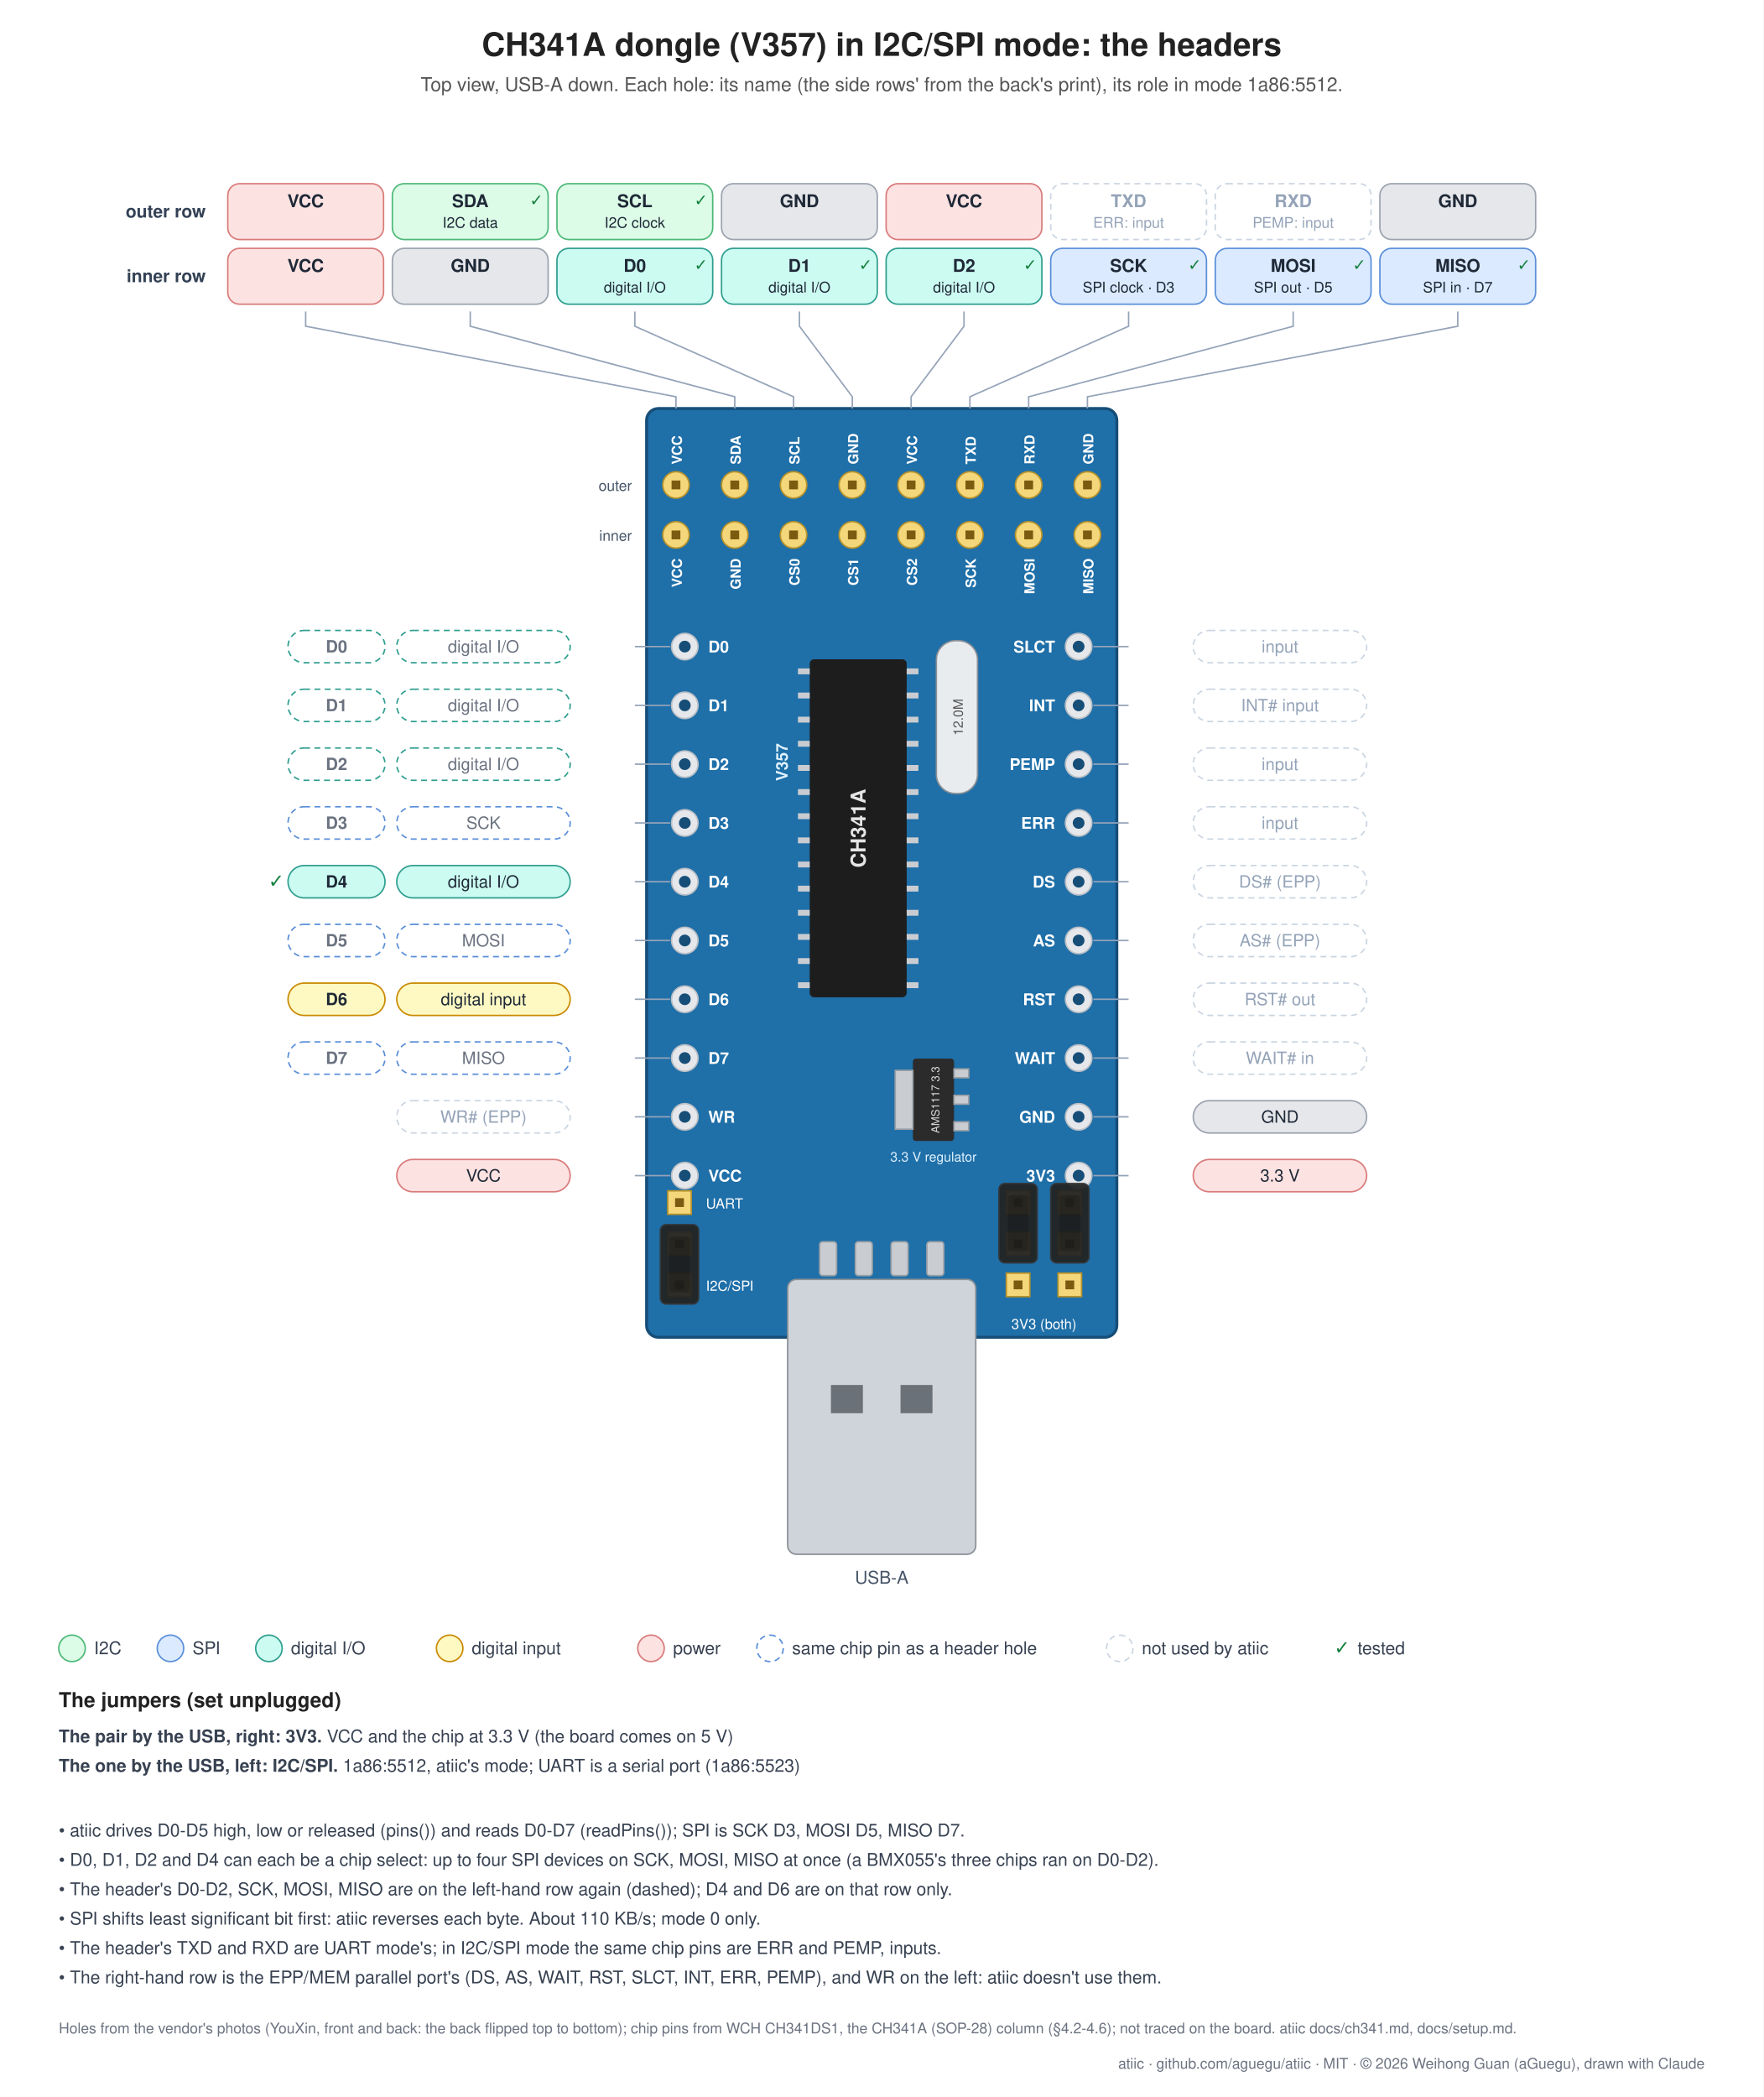
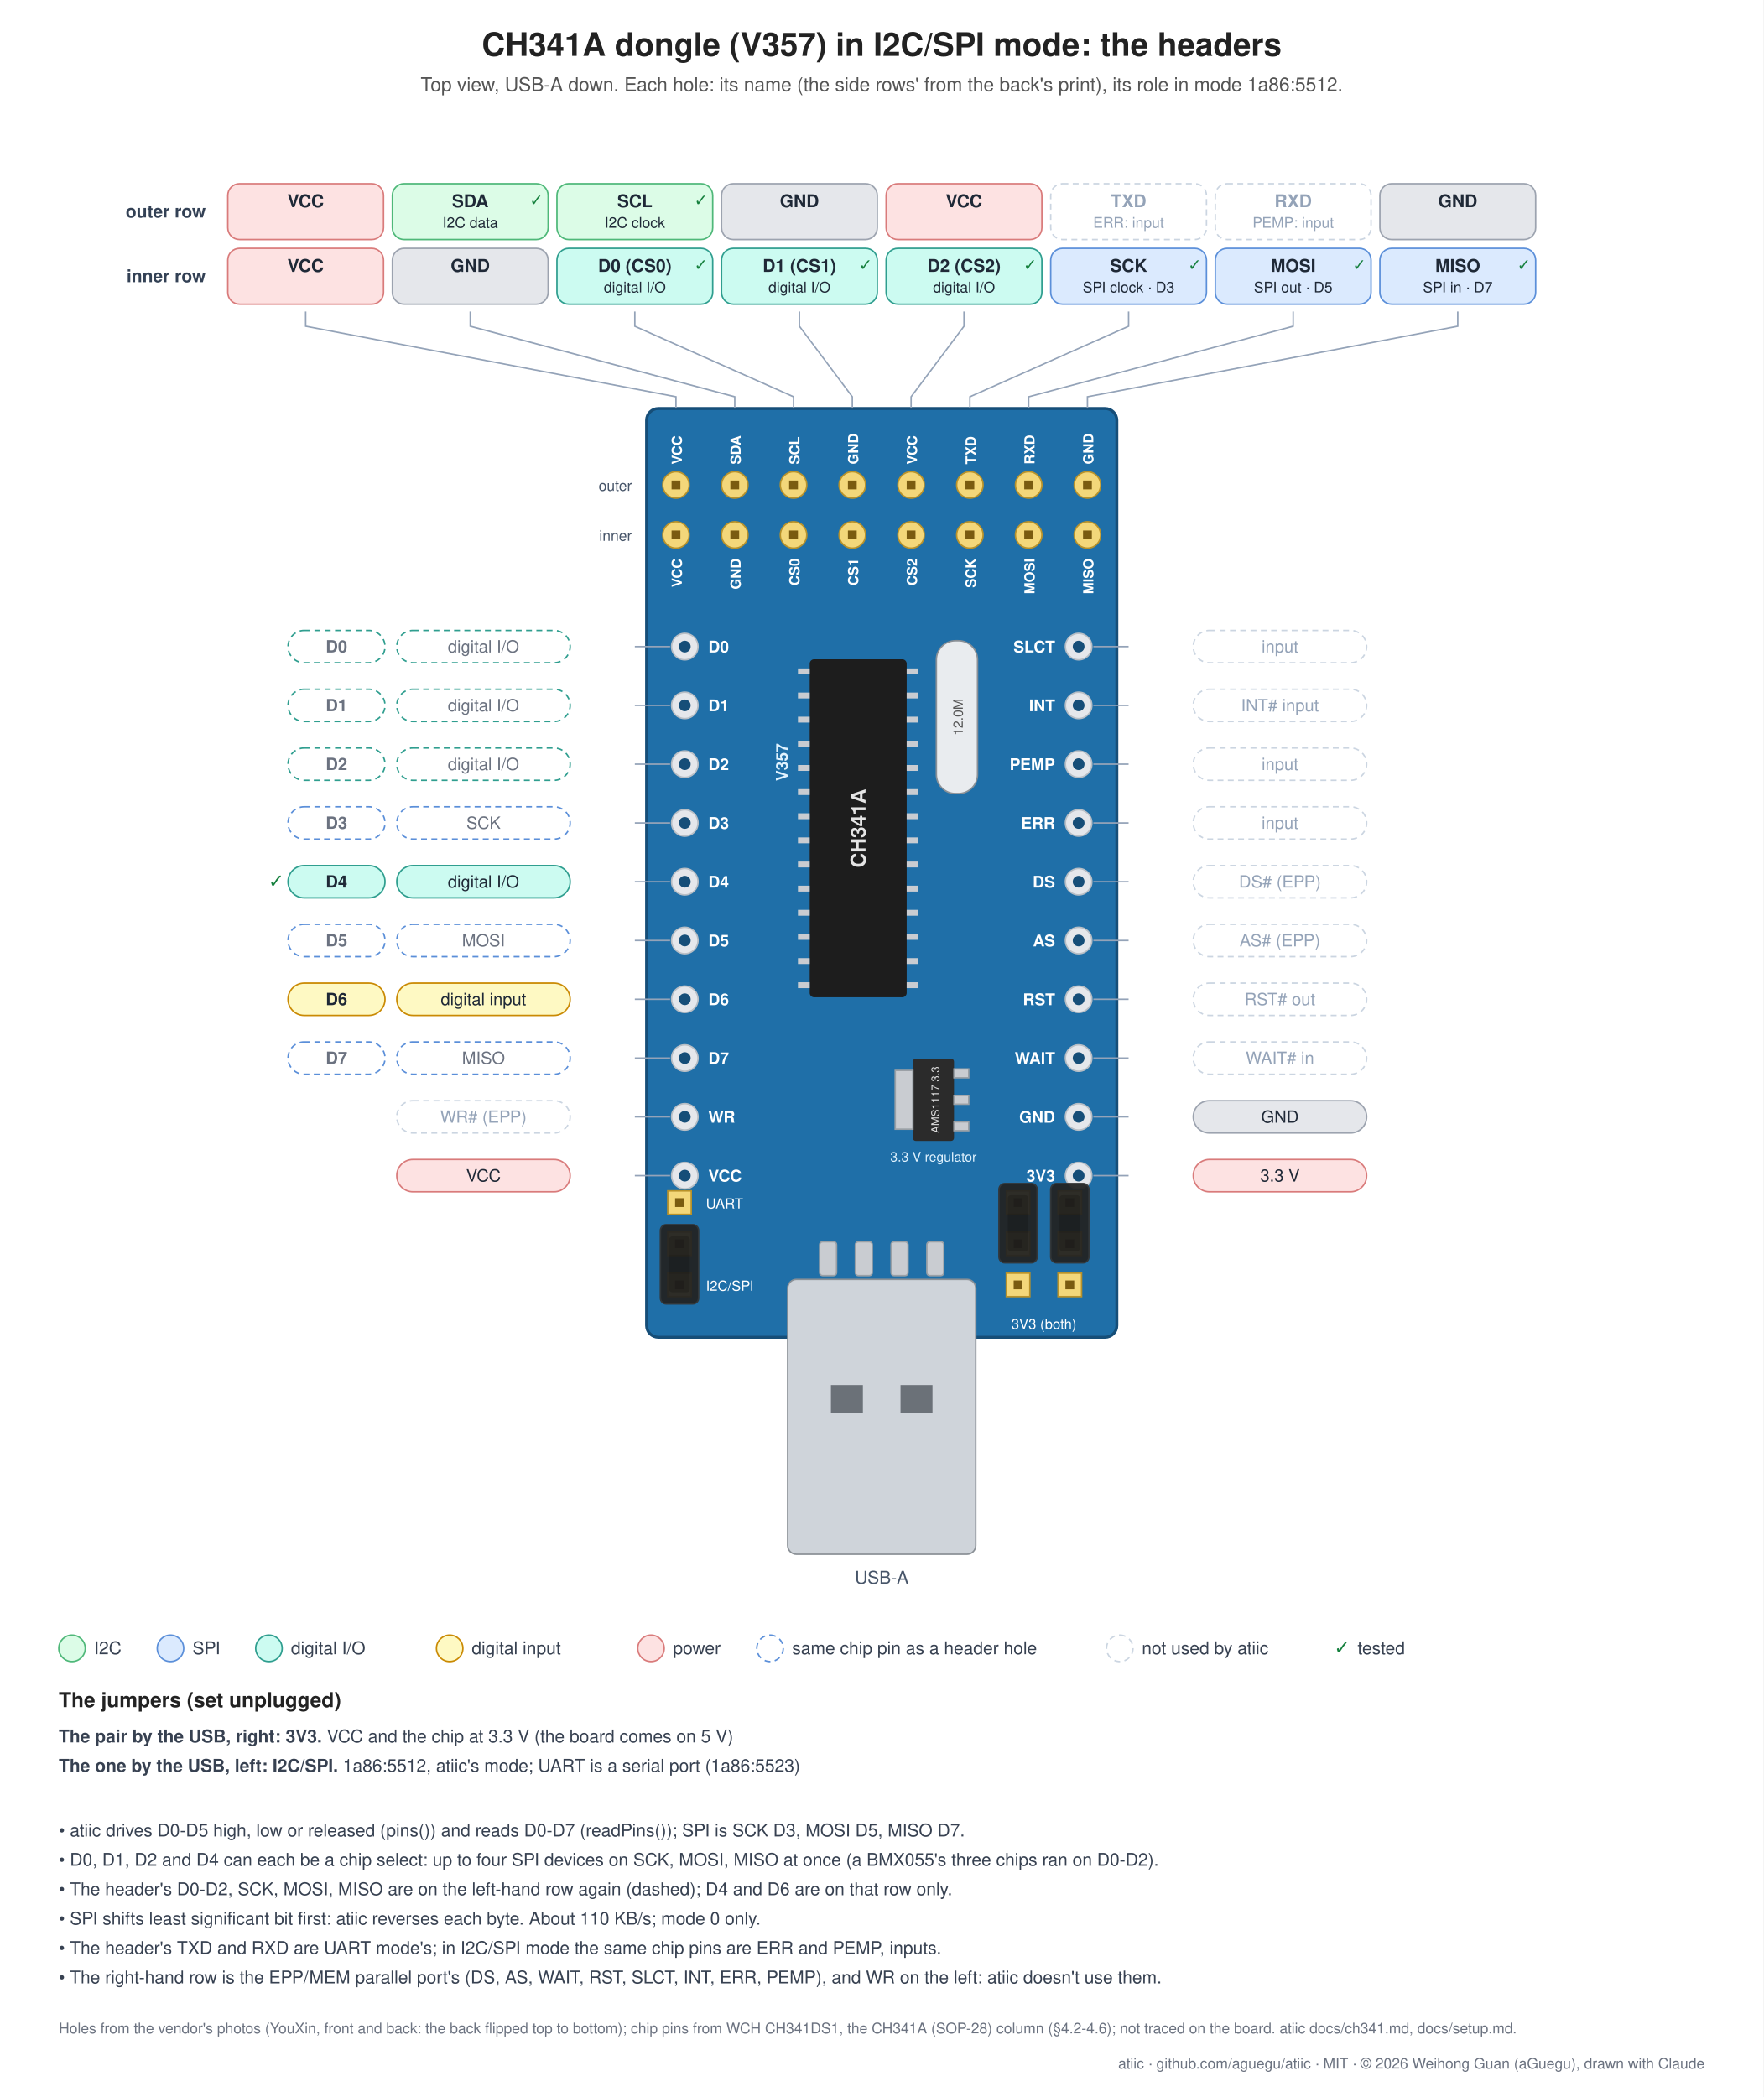
<svg xmlns="http://www.w3.org/2000/svg" viewBox="0 0 1200 1427" width="1200" height="1427" font-family="Helvetica, Arial, sans-serif">
  <rect width="1200" height="1427" fill="#ffffff" />
  <text x="600.0" y="38" text-anchor="middle" font-size="22" font-weight="bold" fill="#222">CH341A dongle (V357) in I2C/SPI mode: the headers</text>
  <text x="600.0" y="62" text-anchor="middle" font-size="13" fill="#555">Top view, USB-A down. Each hole: its name (the side rows' from the back's print), its role in mode 1a86:5512.</text>
  <rect x="440" y="278" width="320" height="632" rx="8" fill="#1f6fa8" stroke="#164e78" stroke-width="2" />
  <text x="140.0" y="148.0" text-anchor="end" font-size="12" font-weight="bold" fill="#334155">outer row</text>
  <text x="140.0" y="192.0" text-anchor="end" font-size="12" font-weight="bold" fill="#334155">inner row</text>
  <circle cx="460.0" cy="330" r="9" fill="#f3d77a" stroke="#b8922a" />
  <rect x="457.0" y="327" width="6" height="6" fill="#7a5b10" />
  <circle cx="460.0" cy="364" r="9" fill="#f3d77a" stroke="#b8922a" />
  <rect x="457.0" y="361" width="6" height="6" fill="#7a5b10" />
  <text transform="translate(464.0 316) rotate(-90)" font-size="9.5" font-weight="bold" fill="#fff">VCC</text>
  <text transform="translate(464.0 380) rotate(-90)" text-anchor="end" font-size="9.5" font-weight="bold" fill="#fff">VCC</text>
  <path d="M208.0 212 L208.0 222 L460.0 270 L460.0 278" fill="none" stroke="#94a3b8" />
  <rect x="155.0" y="125" width="106" height="38" rx="8" fill="#fde2e2" stroke="#d97b7b" />
  <text x="208.0" y="141" text-anchor="middle" font-size="12" font-weight="bold" fill="#1f2937">VCC</text>
  <rect x="155.0" y="169" width="106" height="38" rx="8" fill="#fde2e2" stroke="#d97b7b" />
  <text x="208.0" y="185" text-anchor="middle" font-size="12" font-weight="bold" fill="#1f2937">VCC</text>
  <circle cx="500.0" cy="330" r="9" fill="#f3d77a" stroke="#b8922a" />
  <rect x="497.0" y="327" width="6" height="6" fill="#7a5b10" />
  <circle cx="500.0" cy="364" r="9" fill="#f3d77a" stroke="#b8922a" />
  <rect x="497.0" y="361" width="6" height="6" fill="#7a5b10" />
  <text transform="translate(504.0 316) rotate(-90)" font-size="9.5" font-weight="bold" fill="#fff">SDA</text>
  <text transform="translate(504.0 380) rotate(-90)" text-anchor="end" font-size="9.5" font-weight="bold" fill="#fff">GND</text>
  <path d="M320.0 212 L320.0 222 L500.0 270 L500.0 278" fill="none" stroke="#94a3b8" />
  <rect x="267.0" y="125" width="106" height="38" rx="8" fill="#dcfce7" stroke="#4fb879" />
  <text x="320.0" y="141" text-anchor="middle" font-size="12" font-weight="bold" fill="#1f2937">SDA</text>
  <text x="320.0" y="155" text-anchor="middle" font-size="10" fill="#1f2937">I2C data</text>
  <text x="365.0" y="140" text-anchor="middle" font-size="11" fill="#15803d">✓</text>
  <rect x="267.0" y="169" width="106" height="38" rx="8" fill="#e5e7eb" stroke="#9ca3af" />
  <text x="320.0" y="185" text-anchor="middle" font-size="12" font-weight="bold" fill="#1f2937">GND</text>
  <circle cx="540.0" cy="330" r="9" fill="#f3d77a" stroke="#b8922a" />
  <rect x="537.0" y="327" width="6" height="6" fill="#7a5b10" />
  <circle cx="540.0" cy="364" r="9" fill="#f3d77a" stroke="#b8922a" />
  <rect x="537.0" y="361" width="6" height="6" fill="#7a5b10" />
  <text transform="translate(544.0 316) rotate(-90)" font-size="9.5" font-weight="bold" fill="#fff">SCL</text>
  <text transform="translate(544.0 380) rotate(-90)" text-anchor="end" font-size="9.5" font-weight="bold" fill="#fff">CS0</text>
  <path d="M432.0 212 L432.0 222 L540.0 270 L540.0 278" fill="none" stroke="#94a3b8" />
  <rect x="379.0" y="125" width="106" height="38" rx="8" fill="#dcfce7" stroke="#4fb879" />
  <text x="432.0" y="141" text-anchor="middle" font-size="12" font-weight="bold" fill="#1f2937">SCL</text>
  <text x="432.0" y="155" text-anchor="middle" font-size="10" fill="#1f2937">I2C clock</text>
  <text x="477.0" y="140" text-anchor="middle" font-size="11" fill="#15803d">✓</text>
  <rect x="379.0" y="169" width="106" height="38" rx="8" fill="#ccfbf1" stroke="#2f9e8f" />
-   <text x="432.0" y="185" text-anchor="middle" font-size="12" font-weight="bold" fill="#1f2937">D0</text>
+   <text x="432.0" y="185" text-anchor="middle" font-size="12" font-weight="bold" fill="#1f2937">D0 (CS0)</text>
  <text x="432.0" y="199" text-anchor="middle" font-size="10" fill="#1f2937">digital I/O</text>
  <text x="477.0" y="184" text-anchor="middle" font-size="11" fill="#15803d">✓</text>
  <circle cx="580.0" cy="330" r="9" fill="#f3d77a" stroke="#b8922a" />
  <rect x="577.0" y="327" width="6" height="6" fill="#7a5b10" />
  <circle cx="580.0" cy="364" r="9" fill="#f3d77a" stroke="#b8922a" />
  <rect x="577.0" y="361" width="6" height="6" fill="#7a5b10" />
  <text transform="translate(584.0 316) rotate(-90)" font-size="9.5" font-weight="bold" fill="#fff">GND</text>
  <text transform="translate(584.0 380) rotate(-90)" text-anchor="end" font-size="9.5" font-weight="bold" fill="#fff">CS1</text>
  <path d="M544.0 212 L544.0 222 L580.0 270 L580.0 278" fill="none" stroke="#94a3b8" />
  <rect x="491.0" y="125" width="106" height="38" rx="8" fill="#e5e7eb" stroke="#9ca3af" />
  <text x="544.0" y="141" text-anchor="middle" font-size="12" font-weight="bold" fill="#1f2937">GND</text>
  <rect x="491.0" y="169" width="106" height="38" rx="8" fill="#ccfbf1" stroke="#2f9e8f" />
-   <text x="544.0" y="185" text-anchor="middle" font-size="12" font-weight="bold" fill="#1f2937">D1</text>
+   <text x="544.0" y="185" text-anchor="middle" font-size="12" font-weight="bold" fill="#1f2937">D1 (CS1)</text>
  <text x="544.0" y="199" text-anchor="middle" font-size="10" fill="#1f2937">digital I/O</text>
  <text x="589.0" y="184" text-anchor="middle" font-size="11" fill="#15803d">✓</text>
  <circle cx="620.0" cy="330" r="9" fill="#f3d77a" stroke="#b8922a" />
  <rect x="617.0" y="327" width="6" height="6" fill="#7a5b10" />
  <circle cx="620.0" cy="364" r="9" fill="#f3d77a" stroke="#b8922a" />
  <rect x="617.0" y="361" width="6" height="6" fill="#7a5b10" />
  <text transform="translate(624.0 316) rotate(-90)" font-size="9.5" font-weight="bold" fill="#fff">VCC</text>
  <text transform="translate(624.0 380) rotate(-90)" text-anchor="end" font-size="9.5" font-weight="bold" fill="#fff">CS2</text>
  <path d="M656.0 212 L656.0 222 L620.0 270 L620.0 278" fill="none" stroke="#94a3b8" />
  <rect x="603.0" y="125" width="106" height="38" rx="8" fill="#fde2e2" stroke="#d97b7b" />
  <text x="656.0" y="141" text-anchor="middle" font-size="12" font-weight="bold" fill="#1f2937">VCC</text>
  <rect x="603.0" y="169" width="106" height="38" rx="8" fill="#ccfbf1" stroke="#2f9e8f" />
-   <text x="656.0" y="185" text-anchor="middle" font-size="12" font-weight="bold" fill="#1f2937">D2</text>
+   <text x="656.0" y="185" text-anchor="middle" font-size="12" font-weight="bold" fill="#1f2937">D2 (CS2)</text>
  <text x="656.0" y="199" text-anchor="middle" font-size="10" fill="#1f2937">digital I/O</text>
  <text x="701.0" y="184" text-anchor="middle" font-size="11" fill="#15803d">✓</text>
  <circle cx="660.0" cy="330" r="9" fill="#f3d77a" stroke="#b8922a" />
  <rect x="657.0" y="327" width="6" height="6" fill="#7a5b10" />
  <circle cx="660.0" cy="364" r="9" fill="#f3d77a" stroke="#b8922a" />
  <rect x="657.0" y="361" width="6" height="6" fill="#7a5b10" />
  <text transform="translate(664.0 316) rotate(-90)" font-size="9.5" font-weight="bold" fill="#fff">TXD</text>
  <text transform="translate(664.0 380) rotate(-90)" text-anchor="end" font-size="9.5" font-weight="bold" fill="#fff">SCK</text>
  <path d="M768.0 212 L768.0 222 L660.0 270 L660.0 278" fill="none" stroke="#94a3b8" />
  <rect x="715.0" y="125" width="106" height="38" rx="8" fill="#ffffff" stroke="#cbd5e1" stroke-dasharray="4 3" />
  <text x="768.0" y="141" text-anchor="middle" font-size="12" font-weight="bold" fill="#94a3b8">TXD</text>
  <text x="768.0" y="155" text-anchor="middle" font-size="10" fill="#94a3b8">ERR: input</text>
  <rect x="715.0" y="169" width="106" height="38" rx="8" fill="#dbeafe" stroke="#5b8fd9" />
  <text x="768.0" y="185" text-anchor="middle" font-size="12" font-weight="bold" fill="#1f2937">SCK</text>
  <text x="768.0" y="199" text-anchor="middle" font-size="10" fill="#1f2937">SPI clock · D3</text>
  <text x="813.0" y="184" text-anchor="middle" font-size="11" fill="#15803d">✓</text>
  <circle cx="700.0" cy="330" r="9" fill="#f3d77a" stroke="#b8922a" />
  <rect x="697.0" y="327" width="6" height="6" fill="#7a5b10" />
  <circle cx="700.0" cy="364" r="9" fill="#f3d77a" stroke="#b8922a" />
  <rect x="697.0" y="361" width="6" height="6" fill="#7a5b10" />
  <text transform="translate(704.0 316) rotate(-90)" font-size="9.5" font-weight="bold" fill="#fff">RXD</text>
  <text transform="translate(704.0 380) rotate(-90)" text-anchor="end" font-size="9.5" font-weight="bold" fill="#fff">MOSI</text>
  <path d="M880.0 212 L880.0 222 L700.0 270 L700.0 278" fill="none" stroke="#94a3b8" />
  <rect x="827.0" y="125" width="106" height="38" rx="8" fill="#ffffff" stroke="#cbd5e1" stroke-dasharray="4 3" />
  <text x="880.0" y="141" text-anchor="middle" font-size="12" font-weight="bold" fill="#94a3b8">RXD</text>
  <text x="880.0" y="155" text-anchor="middle" font-size="10" fill="#94a3b8">PEMP: input</text>
  <rect x="827.0" y="169" width="106" height="38" rx="8" fill="#dbeafe" stroke="#5b8fd9" />
  <text x="880.0" y="185" text-anchor="middle" font-size="12" font-weight="bold" fill="#1f2937">MOSI</text>
  <text x="880.0" y="199" text-anchor="middle" font-size="10" fill="#1f2937">SPI out · D5</text>
  <text x="925.0" y="184" text-anchor="middle" font-size="11" fill="#15803d">✓</text>
  <circle cx="740.0" cy="330" r="9" fill="#f3d77a" stroke="#b8922a" />
  <rect x="737.0" y="327" width="6" height="6" fill="#7a5b10" />
  <circle cx="740.0" cy="364" r="9" fill="#f3d77a" stroke="#b8922a" />
  <rect x="737.0" y="361" width="6" height="6" fill="#7a5b10" />
  <text transform="translate(744.0 316) rotate(-90)" font-size="9.5" font-weight="bold" fill="#fff">GND</text>
  <text transform="translate(744.0 380) rotate(-90)" text-anchor="end" font-size="9.5" font-weight="bold" fill="#fff">MISO</text>
  <path d="M992.0 212 L992.0 222 L740.0 270 L740.0 278" fill="none" stroke="#94a3b8" />
  <rect x="939.0" y="125" width="106" height="38" rx="8" fill="#e5e7eb" stroke="#9ca3af" />
  <text x="992.0" y="141" text-anchor="middle" font-size="12" font-weight="bold" fill="#1f2937">GND</text>
  <rect x="939.0" y="169" width="106" height="38" rx="8" fill="#dbeafe" stroke="#5b8fd9" />
  <text x="992.0" y="185" text-anchor="middle" font-size="12" font-weight="bold" fill="#1f2937">MISO</text>
  <text x="992.0" y="199" text-anchor="middle" font-size="10" fill="#1f2937">SPI in · D7</text>
  <text x="1037.0" y="184" text-anchor="middle" font-size="11" fill="#15803d">✓</text>
  <text x="430.0" y="334" text-anchor="end" font-size="10" fill="#475569">outer</text>
  <text x="430.0" y="368" text-anchor="end" font-size="10" fill="#475569">inner</text>
  <circle cx="466" cy="440" r="9" fill="#e5e7eb" stroke="#b8bec5" />
  <circle cx="466" cy="440" r="4" fill="#164e78" />
  <text x="482" y="444" text-anchor="start" font-size="11" font-weight="bold" fill="#fff">D0</text>
  <line x1="456" y1="440" x2="432" y2="440" stroke="#94a3b8" />
  <rect x="270" y="429" width="118" height="22" rx="11" fill="#ffffff" stroke="#2f9e8f" stroke-dasharray="4 3" />
  <text x="329.0" y="444" text-anchor="middle" font-size="11.5" fill="#6b7280">digital I/O</text>
  <rect x="196" y="429" width="66" height="22" rx="11" fill="#ffffff" stroke="#2f9e8f" stroke-dasharray="4 3" />
  <text x="229.0" y="444" text-anchor="middle" font-size="11.5" font-weight="bold" fill="#6b7280">D0</text>
  <circle cx="466" cy="480" r="9" fill="#e5e7eb" stroke="#b8bec5" />
  <circle cx="466" cy="480" r="4" fill="#164e78" />
  <text x="482" y="484" text-anchor="start" font-size="11" font-weight="bold" fill="#fff">D1</text>
  <line x1="456" y1="480" x2="432" y2="480" stroke="#94a3b8" />
  <rect x="270" y="469" width="118" height="22" rx="11" fill="#ffffff" stroke="#2f9e8f" stroke-dasharray="4 3" />
  <text x="329.0" y="484" text-anchor="middle" font-size="11.5" fill="#6b7280">digital I/O</text>
  <rect x="196" y="469" width="66" height="22" rx="11" fill="#ffffff" stroke="#2f9e8f" stroke-dasharray="4 3" />
  <text x="229.0" y="484" text-anchor="middle" font-size="11.5" font-weight="bold" fill="#6b7280">D1</text>
  <circle cx="466" cy="520" r="9" fill="#e5e7eb" stroke="#b8bec5" />
  <circle cx="466" cy="520" r="4" fill="#164e78" />
  <text x="482" y="524" text-anchor="start" font-size="11" font-weight="bold" fill="#fff">D2</text>
  <line x1="456" y1="520" x2="432" y2="520" stroke="#94a3b8" />
  <rect x="270" y="509" width="118" height="22" rx="11" fill="#ffffff" stroke="#2f9e8f" stroke-dasharray="4 3" />
  <text x="329.0" y="524" text-anchor="middle" font-size="11.5" fill="#6b7280">digital I/O</text>
  <rect x="196" y="509" width="66" height="22" rx="11" fill="#ffffff" stroke="#2f9e8f" stroke-dasharray="4 3" />
  <text x="229.0" y="524" text-anchor="middle" font-size="11.5" font-weight="bold" fill="#6b7280">D2</text>
  <circle cx="466" cy="560" r="9" fill="#e5e7eb" stroke="#b8bec5" />
  <circle cx="466" cy="560" r="4" fill="#164e78" />
  <text x="482" y="564" text-anchor="start" font-size="11" font-weight="bold" fill="#fff">D3</text>
  <line x1="456" y1="560" x2="432" y2="560" stroke="#94a3b8" />
  <rect x="270" y="549" width="118" height="22" rx="11" fill="#ffffff" stroke="#5b8fd9" stroke-dasharray="4 3" />
  <text x="329.0" y="564" text-anchor="middle" font-size="11.5" fill="#6b7280">SCK</text>
  <rect x="196" y="549" width="66" height="22" rx="11" fill="#ffffff" stroke="#5b8fd9" stroke-dasharray="4 3" />
  <text x="229.0" y="564" text-anchor="middle" font-size="11.5" font-weight="bold" fill="#6b7280">D3</text>
  <circle cx="466" cy="600" r="9" fill="#e5e7eb" stroke="#b8bec5" />
  <circle cx="466" cy="600" r="4" fill="#164e78" />
  <text x="482" y="604" text-anchor="start" font-size="11" font-weight="bold" fill="#fff">D4</text>
  <line x1="456" y1="600" x2="432" y2="600" stroke="#94a3b8" />
  <rect x="270" y="589" width="118" height="22" rx="11" fill="#ccfbf1" stroke="#2f9e8f" />
  <text x="329.0" y="604" text-anchor="middle" font-size="11.5" fill="#1f2937">digital I/O</text>
  <rect x="196" y="589" width="66" height="22" rx="11" fill="#ccfbf1" stroke="#2f9e8f" />
  <text x="229.0" y="604" text-anchor="middle" font-size="11.5" font-weight="bold" fill="#1f2937">D4</text>
  <text x="188" y="604" text-anchor="middle" font-size="13" fill="#15803d">✓</text>
  <circle cx="466" cy="640" r="9" fill="#e5e7eb" stroke="#b8bec5" />
  <circle cx="466" cy="640" r="4" fill="#164e78" />
  <text x="482" y="644" text-anchor="start" font-size="11" font-weight="bold" fill="#fff">D5</text>
  <line x1="456" y1="640" x2="432" y2="640" stroke="#94a3b8" />
  <rect x="270" y="629" width="118" height="22" rx="11" fill="#ffffff" stroke="#5b8fd9" stroke-dasharray="4 3" />
  <text x="329.0" y="644" text-anchor="middle" font-size="11.5" fill="#6b7280">MOSI</text>
  <rect x="196" y="629" width="66" height="22" rx="11" fill="#ffffff" stroke="#5b8fd9" stroke-dasharray="4 3" />
  <text x="229.0" y="644" text-anchor="middle" font-size="11.5" font-weight="bold" fill="#6b7280">D5</text>
  <circle cx="466" cy="680" r="9" fill="#e5e7eb" stroke="#b8bec5" />
  <circle cx="466" cy="680" r="4" fill="#164e78" />
  <text x="482" y="684" text-anchor="start" font-size="11" font-weight="bold" fill="#fff">D6</text>
  <line x1="456" y1="680" x2="432" y2="680" stroke="#94a3b8" />
  <rect x="270" y="669" width="118" height="22" rx="11" fill="#fef9c3" stroke="#ca8a04" />
  <text x="329.0" y="684" text-anchor="middle" font-size="11.5" fill="#1f2937">digital input</text>
  <rect x="196" y="669" width="66" height="22" rx="11" fill="#fef9c3" stroke="#ca8a04" />
  <text x="229.0" y="684" text-anchor="middle" font-size="11.5" font-weight="bold" fill="#1f2937">D6</text>
  <circle cx="466" cy="720" r="9" fill="#e5e7eb" stroke="#b8bec5" />
  <circle cx="466" cy="720" r="4" fill="#164e78" />
  <text x="482" y="724" text-anchor="start" font-size="11" font-weight="bold" fill="#fff">D7</text>
  <line x1="456" y1="720" x2="432" y2="720" stroke="#94a3b8" />
  <rect x="270" y="709" width="118" height="22" rx="11" fill="#ffffff" stroke="#5b8fd9" stroke-dasharray="4 3" />
  <text x="329.0" y="724" text-anchor="middle" font-size="11.5" fill="#6b7280">MISO</text>
  <rect x="196" y="709" width="66" height="22" rx="11" fill="#ffffff" stroke="#5b8fd9" stroke-dasharray="4 3" />
  <text x="229.0" y="724" text-anchor="middle" font-size="11.5" font-weight="bold" fill="#6b7280">D7</text>
  <circle cx="466" cy="760" r="9" fill="#e5e7eb" stroke="#b8bec5" />
  <circle cx="466" cy="760" r="4" fill="#164e78" />
  <text x="482" y="764" text-anchor="start" font-size="11" font-weight="bold" fill="#fff">WR</text>
  <line x1="456" y1="760" x2="432" y2="760" stroke="#94a3b8" />
  <rect x="270" y="749" width="118" height="22" rx="11" fill="#ffffff" stroke="#cbd5e1" stroke-dasharray="4 3" />
  <text x="329.0" y="764" text-anchor="middle" font-size="11.5" fill="#94a3b8">WR# (EPP)</text>
  <circle cx="466" cy="800" r="9" fill="#e5e7eb" stroke="#b8bec5" />
  <circle cx="466" cy="800" r="4" fill="#164e78" />
  <text x="482" y="804" text-anchor="start" font-size="11" font-weight="bold" fill="#fff">VCC</text>
  <line x1="456" y1="800" x2="432" y2="800" stroke="#94a3b8" />
  <rect x="270" y="789" width="118" height="22" rx="11" fill="#fde2e2" stroke="#d97b7b" />
  <text x="329.0" y="804" text-anchor="middle" font-size="11.5" fill="#1f2937">VCC</text>
  <circle cx="734" cy="440" r="9" fill="#e5e7eb" stroke="#b8bec5" />
  <circle cx="734" cy="440" r="4" fill="#164e78" />
  <text x="718" y="444" text-anchor="end" font-size="11" font-weight="bold" fill="#fff">SLCT</text>
  <line x1="744" y1="440" x2="768" y2="440" stroke="#94a3b8" />
  <rect x="812" y="429" width="118" height="22" rx="11" fill="#ffffff" stroke="#cbd5e1" stroke-dasharray="4 3" />
  <text x="871.0" y="444" text-anchor="middle" font-size="11.5" fill="#94a3b8">input</text>
  <circle cx="734" cy="480" r="9" fill="#e5e7eb" stroke="#b8bec5" />
  <circle cx="734" cy="480" r="4" fill="#164e78" />
  <text x="718" y="484" text-anchor="end" font-size="11" font-weight="bold" fill="#fff">INT</text>
  <line x1="744" y1="480" x2="768" y2="480" stroke="#94a3b8" />
  <rect x="812" y="469" width="118" height="22" rx="11" fill="#ffffff" stroke="#cbd5e1" stroke-dasharray="4 3" />
  <text x="871.0" y="484" text-anchor="middle" font-size="11.5" fill="#94a3b8">INT# input</text>
  <circle cx="734" cy="520" r="9" fill="#e5e7eb" stroke="#b8bec5" />
  <circle cx="734" cy="520" r="4" fill="#164e78" />
  <text x="718" y="524" text-anchor="end" font-size="11" font-weight="bold" fill="#fff">PEMP</text>
  <line x1="744" y1="520" x2="768" y2="520" stroke="#94a3b8" />
  <rect x="812" y="509" width="118" height="22" rx="11" fill="#ffffff" stroke="#cbd5e1" stroke-dasharray="4 3" />
  <text x="871.0" y="524" text-anchor="middle" font-size="11.5" fill="#94a3b8">input</text>
  <circle cx="734" cy="560" r="9" fill="#e5e7eb" stroke="#b8bec5" />
  <circle cx="734" cy="560" r="4" fill="#164e78" />
  <text x="718" y="564" text-anchor="end" font-size="11" font-weight="bold" fill="#fff">ERR</text>
  <line x1="744" y1="560" x2="768" y2="560" stroke="#94a3b8" />
  <rect x="812" y="549" width="118" height="22" rx="11" fill="#ffffff" stroke="#cbd5e1" stroke-dasharray="4 3" />
  <text x="871.0" y="564" text-anchor="middle" font-size="11.5" fill="#94a3b8">input</text>
  <circle cx="734" cy="600" r="9" fill="#e5e7eb" stroke="#b8bec5" />
  <circle cx="734" cy="600" r="4" fill="#164e78" />
  <text x="718" y="604" text-anchor="end" font-size="11" font-weight="bold" fill="#fff">DS</text>
  <line x1="744" y1="600" x2="768" y2="600" stroke="#94a3b8" />
  <rect x="812" y="589" width="118" height="22" rx="11" fill="#ffffff" stroke="#cbd5e1" stroke-dasharray="4 3" />
  <text x="871.0" y="604" text-anchor="middle" font-size="11.5" fill="#94a3b8">DS# (EPP)</text>
  <circle cx="734" cy="640" r="9" fill="#e5e7eb" stroke="#b8bec5" />
  <circle cx="734" cy="640" r="4" fill="#164e78" />
  <text x="718" y="644" text-anchor="end" font-size="11" font-weight="bold" fill="#fff">AS</text>
  <line x1="744" y1="640" x2="768" y2="640" stroke="#94a3b8" />
  <rect x="812" y="629" width="118" height="22" rx="11" fill="#ffffff" stroke="#cbd5e1" stroke-dasharray="4 3" />
  <text x="871.0" y="644" text-anchor="middle" font-size="11.5" fill="#94a3b8">AS# (EPP)</text>
  <circle cx="734" cy="680" r="9" fill="#e5e7eb" stroke="#b8bec5" />
  <circle cx="734" cy="680" r="4" fill="#164e78" />
  <text x="718" y="684" text-anchor="end" font-size="11" font-weight="bold" fill="#fff">RST</text>
  <line x1="744" y1="680" x2="768" y2="680" stroke="#94a3b8" />
  <rect x="812" y="669" width="118" height="22" rx="11" fill="#ffffff" stroke="#cbd5e1" stroke-dasharray="4 3" />
  <text x="871.0" y="684" text-anchor="middle" font-size="11.5" fill="#94a3b8">RST# out</text>
  <circle cx="734" cy="720" r="9" fill="#e5e7eb" stroke="#b8bec5" />
  <circle cx="734" cy="720" r="4" fill="#164e78" />
  <text x="718" y="724" text-anchor="end" font-size="11" font-weight="bold" fill="#fff">WAIT</text>
  <line x1="744" y1="720" x2="768" y2="720" stroke="#94a3b8" />
  <rect x="812" y="709" width="118" height="22" rx="11" fill="#ffffff" stroke="#cbd5e1" stroke-dasharray="4 3" />
  <text x="871.0" y="724" text-anchor="middle" font-size="11.5" fill="#94a3b8">WAIT# in</text>
  <circle cx="734" cy="760" r="9" fill="#e5e7eb" stroke="#b8bec5" />
  <circle cx="734" cy="760" r="4" fill="#164e78" />
  <text x="718" y="764" text-anchor="end" font-size="11" font-weight="bold" fill="#fff">GND</text>
  <line x1="744" y1="760" x2="768" y2="760" stroke="#94a3b8" />
  <rect x="812" y="749" width="118" height="22" rx="11" fill="#e5e7eb" stroke="#9ca3af" />
  <text x="871.0" y="764" text-anchor="middle" font-size="11.5" fill="#1f2937">GND</text>
  <circle cx="734" cy="800" r="9" fill="#e5e7eb" stroke="#b8bec5" />
  <circle cx="734" cy="800" r="4" fill="#164e78" />
  <text x="718" y="804" text-anchor="end" font-size="11" font-weight="bold" fill="#fff">3V3</text>
  <line x1="744" y1="800" x2="768" y2="800" stroke="#94a3b8" />
  <rect x="812" y="789" width="118" height="22" rx="11" fill="#fde2e2" stroke="#d97b7b" />
  <text x="871.0" y="804" text-anchor="middle" font-size="11.5" fill="#1f2937">3.3 V</text>
  <rect x="551.0" y="448.64" width="66" height="230" rx="3" fill="#1d1d1d" />
  <rect x="543.0" y="454.854" width="8" height="4" fill="#c9ccd1" />
  <rect x="617.0" y="454.854" width="8" height="4" fill="#c9ccd1" />
  <rect x="543.0" y="471.283" width="8" height="4" fill="#c9ccd1" />
  <rect x="617.0" y="471.283" width="8" height="4" fill="#c9ccd1" />
  <rect x="543.0" y="487.711" width="8" height="4" fill="#c9ccd1" />
  <rect x="617.0" y="487.711" width="8" height="4" fill="#c9ccd1" />
  <rect x="543.0" y="504.14" width="8" height="4" fill="#c9ccd1" />
  <rect x="617.0" y="504.14" width="8" height="4" fill="#c9ccd1" />
  <rect x="543.0" y="520.569" width="8" height="4" fill="#c9ccd1" />
  <rect x="617.0" y="520.569" width="8" height="4" fill="#c9ccd1" />
  <rect x="543.0" y="536.997" width="8" height="4" fill="#c9ccd1" />
  <rect x="617.0" y="536.997" width="8" height="4" fill="#c9ccd1" />
  <rect x="543.0" y="553.426" width="8" height="4" fill="#c9ccd1" />
  <rect x="617.0" y="553.426" width="8" height="4" fill="#c9ccd1" />
  <rect x="543.0" y="569.854" width="8" height="4" fill="#c9ccd1" />
  <rect x="617.0" y="569.854" width="8" height="4" fill="#c9ccd1" />
  <rect x="543.0" y="586.283" width="8" height="4" fill="#c9ccd1" />
  <rect x="617.0" y="586.283" width="8" height="4" fill="#c9ccd1" />
  <rect x="543.0" y="602.711" width="8" height="4" fill="#c9ccd1" />
  <rect x="617.0" y="602.711" width="8" height="4" fill="#c9ccd1" />
  <rect x="543.0" y="619.14" width="8" height="4" fill="#c9ccd1" />
  <rect x="617.0" y="619.14" width="8" height="4" fill="#c9ccd1" />
  <rect x="543.0" y="635.569" width="8" height="4" fill="#c9ccd1" />
  <rect x="617.0" y="635.569" width="8" height="4" fill="#c9ccd1" />
  <rect x="543.0" y="651.997" width="8" height="4" fill="#c9ccd1" />
  <rect x="617.0" y="651.997" width="8" height="4" fill="#c9ccd1" />
  <rect x="543.0" y="668.426" width="8" height="4" fill="#c9ccd1" />
  <rect x="617.0" y="668.426" width="8" height="4" fill="#c9ccd1" />
  <text transform="translate(589.0 563.64) rotate(-90)" text-anchor="middle" font-size="14" font-weight="bold" fill="#e5e5e5">CH341A</text>
  <text transform="translate(536.0 518.64) rotate(-90)" text-anchor="middle" font-size="11" font-weight="bold" fill="#e0f2fe">V357</text>
  <rect x="637.2" y="436.0" width="28" height="104" rx="13" fill="#e9ecef" stroke="#8a9096" />
  <text transform="translate(655.2 488.0) rotate(-90)" text-anchor="middle" font-size="9" fill="#555">12.0M</text>
  <rect x="621.2" y="720.4" width="28" height="56" rx="2" fill="#2b2b2b" />
  <rect x="609.2" y="728.4" width="12" height="40" fill="#c9ccd1" stroke="#9aa0a6" />
  <rect x="649.2" y="727.4" width="10" height="6" fill="#c9ccd1" stroke="#9aa0a6" />
  <rect x="649.2" y="745.4" width="10" height="6" fill="#c9ccd1" stroke="#9aa0a6" />
  <rect x="649.2" y="763.4" width="10" height="6" fill="#c9ccd1" stroke="#9aa0a6" />
  <text transform="translate(639.2 748.4) rotate(-90)" text-anchor="middle" font-size="7.5" fill="#ddd">AMS1117 3.3</text>
  <text x="635.2" y="790.4" text-anchor="middle" font-size="9" fill="#e0f2fe">3.3 V regulator</text>
  <rect x="684.8" y="810.36" width="16" height="16" fill="#f3d77a" stroke="#b8922a" />
  <rect x="689.8" y="815.36" width="6" height="6" fill="#7a5b10" />
  <rect x="684.8" y="838.36" width="16" height="16" fill="#f3d77a" stroke="#b8922a" />
  <rect x="689.8" y="843.36" width="6" height="6" fill="#7a5b10" />
  <rect x="684.8" y="866.36" width="16" height="16" fill="#f3d77a" stroke="#b8922a" />
  <rect x="689.8" y="871.36" width="6" height="6" fill="#7a5b10" />
  <rect x="679.8" y="805.36" width="26" height="54" rx="4" fill="#222" stroke="#333" opacity="0.94" />
  <rect x="685.8" y="813.36" width="14" height="38" rx="2" fill="#000" opacity="0.18" />
  <rect x="720.0" y="810.36" width="16" height="16" fill="#f3d77a" stroke="#b8922a" />
  <rect x="725.0" y="815.36" width="6" height="6" fill="#7a5b10" />
  <rect x="720.0" y="838.36" width="16" height="16" fill="#f3d77a" stroke="#b8922a" />
  <rect x="725.0" y="843.36" width="6" height="6" fill="#7a5b10" />
  <rect x="720.0" y="866.36" width="16" height="16" fill="#f3d77a" stroke="#b8922a" />
  <rect x="725.0" y="871.36" width="6" height="6" fill="#7a5b10" />
  <rect x="715.0" y="805.36" width="26" height="54" rx="4" fill="#222" stroke="#333" opacity="0.94" />
  <rect x="721.0" y="813.36" width="14" height="38" rx="2" fill="#000" opacity="0.18" />
  <text x="710.4" y="904.36" text-anchor="middle" font-size="9.5" fill="#fff">3V3 (both)</text>
  <rect x="454.4" y="810.36" width="16" height="16" fill="#f3d77a" stroke="#b8922a" />
  <rect x="459.4" y="815.36" width="6" height="6" fill="#7a5b10" />
  <rect x="454.4" y="838.36" width="16" height="16" fill="#f3d77a" stroke="#b8922a" />
  <rect x="459.4" y="843.36" width="6" height="6" fill="#7a5b10" />
  <rect x="454.4" y="866.36" width="16" height="16" fill="#f3d77a" stroke="#b8922a" />
  <rect x="459.4" y="871.36" width="6" height="6" fill="#7a5b10" />
  <rect x="449.4" y="833.36" width="26" height="54" rx="4" fill="#222" stroke="#333" opacity="0.94" />
  <rect x="455.4" y="841.36" width="14" height="38" rx="2" fill="#000" opacity="0.18" />
  <text x="480.4" y="822.36" font-size="9.5" fill="#fff">UART</text>
  <text x="480.4" y="878.36" font-size="9.5" fill="#fff">I2C/SPI</text>
  <rect x="557.76" y="845.015" width="11.52" height="23.04" rx="2" fill="#c9ccd1" stroke="#9aa0a6" />
  <rect x="582.08" y="845.015" width="11.52" height="23.04" rx="2" fill="#c9ccd1" stroke="#9aa0a6" />
  <rect x="606.4" y="845.015" width="11.52" height="23.04" rx="2" fill="#c9ccd1" stroke="#9aa0a6" />
  <rect x="630.72" y="845.015" width="11.52" height="23.04" rx="2" fill="#c9ccd1" stroke="#9aa0a6" />
  <rect x="536.0" y="870.615" width="128.0" height="187.077" rx="6" fill="#cfd4da" stroke="#8a9096" />
  <rect x="565.44" y="942.492" width="21.76" height="19.2" fill="#6b7178" />
  <rect x="612.8" y="942.492" width="21.76" height="19.2" fill="#6b7178" />
  <text x="600.0" y="1077.692" text-anchor="middle" font-size="12" fill="#475569">USB-A</text>
  <rect x="40" y="1112.692" width="18" height="18" rx="9" fill="#dcfce7" stroke="#4fb879" />
  <text x="64" y="1125.692" font-size="12" fill="#374151">I2C</text>
  <rect x="107" y="1112.692" width="18" height="18" rx="9" fill="#dbeafe" stroke="#5b8fd9" />
  <text x="131" y="1125.692" font-size="12" fill="#374151">SPI</text>
  <rect x="174" y="1112.692" width="18" height="18" rx="9" fill="#ccfbf1" stroke="#2f9e8f" />
  <text x="198" y="1125.692" font-size="12" fill="#374151">digital I/O</text>
  <rect x="297" y="1112.692" width="18" height="18" rx="9" fill="#fef9c3" stroke="#ca8a04" />
  <text x="321" y="1125.692" font-size="12" fill="#374151">digital input</text>
  <rect x="434" y="1112.692" width="18" height="18" rx="9" fill="#fde2e2" stroke="#d97b7b" />
  <text x="458" y="1125.692" font-size="12" fill="#374151">power</text>
  <rect x="515" y="1112.692" width="18" height="18" rx="9" fill="#ffffff" stroke="#5b8fd9" stroke-dasharray="4 3" />
  <text x="539" y="1125.692" font-size="12" fill="#374151">same chip pin as a header hole</text>
  <rect x="753.0" y="1112.692" width="18" height="18" rx="9" fill="#ffffff" stroke="#cbd5e1" stroke-dasharray="4 3" />
  <text x="777.0" y="1125.692" font-size="12" fill="#374151">not used by atiic</text>
  <text x="907.8" y="1125.692" font-size="13" fill="#15803d">✓</text>
  <text x="923.8" y="1125.692" font-size="12" fill="#374151">tested</text>
  <text x="40" y="1161.692" font-size="14" font-weight="bold" fill="#222">The jumpers (set unplugged)</text>
  <text x="40" y="1185.692" font-size="12" fill="#374151">
    <tspan font-weight="bold">The pair by the USB, right: 3V3.</tspan> VCC and the chip at 3.3 V (the board comes on 5 V)</text>
  <text x="40" y="1205.692" font-size="12" fill="#374151">
    <tspan font-weight="bold">The one by the USB, left: I2C/SPI.</tspan> 1a86:5512, atiic's mode; UART is a serial port (1a86:5523)</text>
  <text x="40" y="1249.692" font-size="12" fill="#374151">• atiic drives D0-D5 high, low or released (pins()) and reads D0-D7 (readPins()); SPI is SCK D3, MOSI D5, MISO D7.</text>
  <text x="40" y="1269.692" font-size="12" fill="#374151">• D0, D1, D2 and D4 can each be a chip select: up to four SPI devices on SCK, MOSI, MISO at once (a BMX055's three chips ran on D0-D2).</text>
  <text x="40" y="1289.692" font-size="12" fill="#374151">• The header's D0-D2, SCK, MOSI, MISO are on the left-hand row again (dashed); D4 and D6 are on that row only.</text>
  <text x="40" y="1309.692" font-size="12" fill="#374151">• SPI shifts least significant bit first: atiic reverses each byte. About 110 KB/s; mode 0 only.</text>
  <text x="40" y="1329.692" font-size="12" fill="#374151">• The header's TXD and RXD are UART mode's; in I2C/SPI mode the same chip pins are ERR and PEMP, inputs.</text>
  <text x="40" y="1349.692" font-size="12" fill="#374151">• The right-hand row is the EPP/MEM parallel port's (DS, AS, WAIT, RST, SLCT, INT, ERR, PEMP), and WR on the left: atiic doesn't use them.</text>
  <text x="40" y="1383.692" font-size="10" fill="#6b7280">Holes from the vendor's photos (YouXin, front and back: the back flipped top to bottom); chip pins from WCH CH341DS1, the CH341A (SOP-28) column (§4.2-4.6); not traced on the board. atiic docs/ch341.md, docs/setup.md.</text>
  <text x="1160" y="1407.692" text-anchor="end" font-size="10" fill="#6b7280">atiic · github.com/aguegu/atiic · MIT · © 2026 Weihong Guan (aGuegu), drawn with Claude</text>
</svg>
